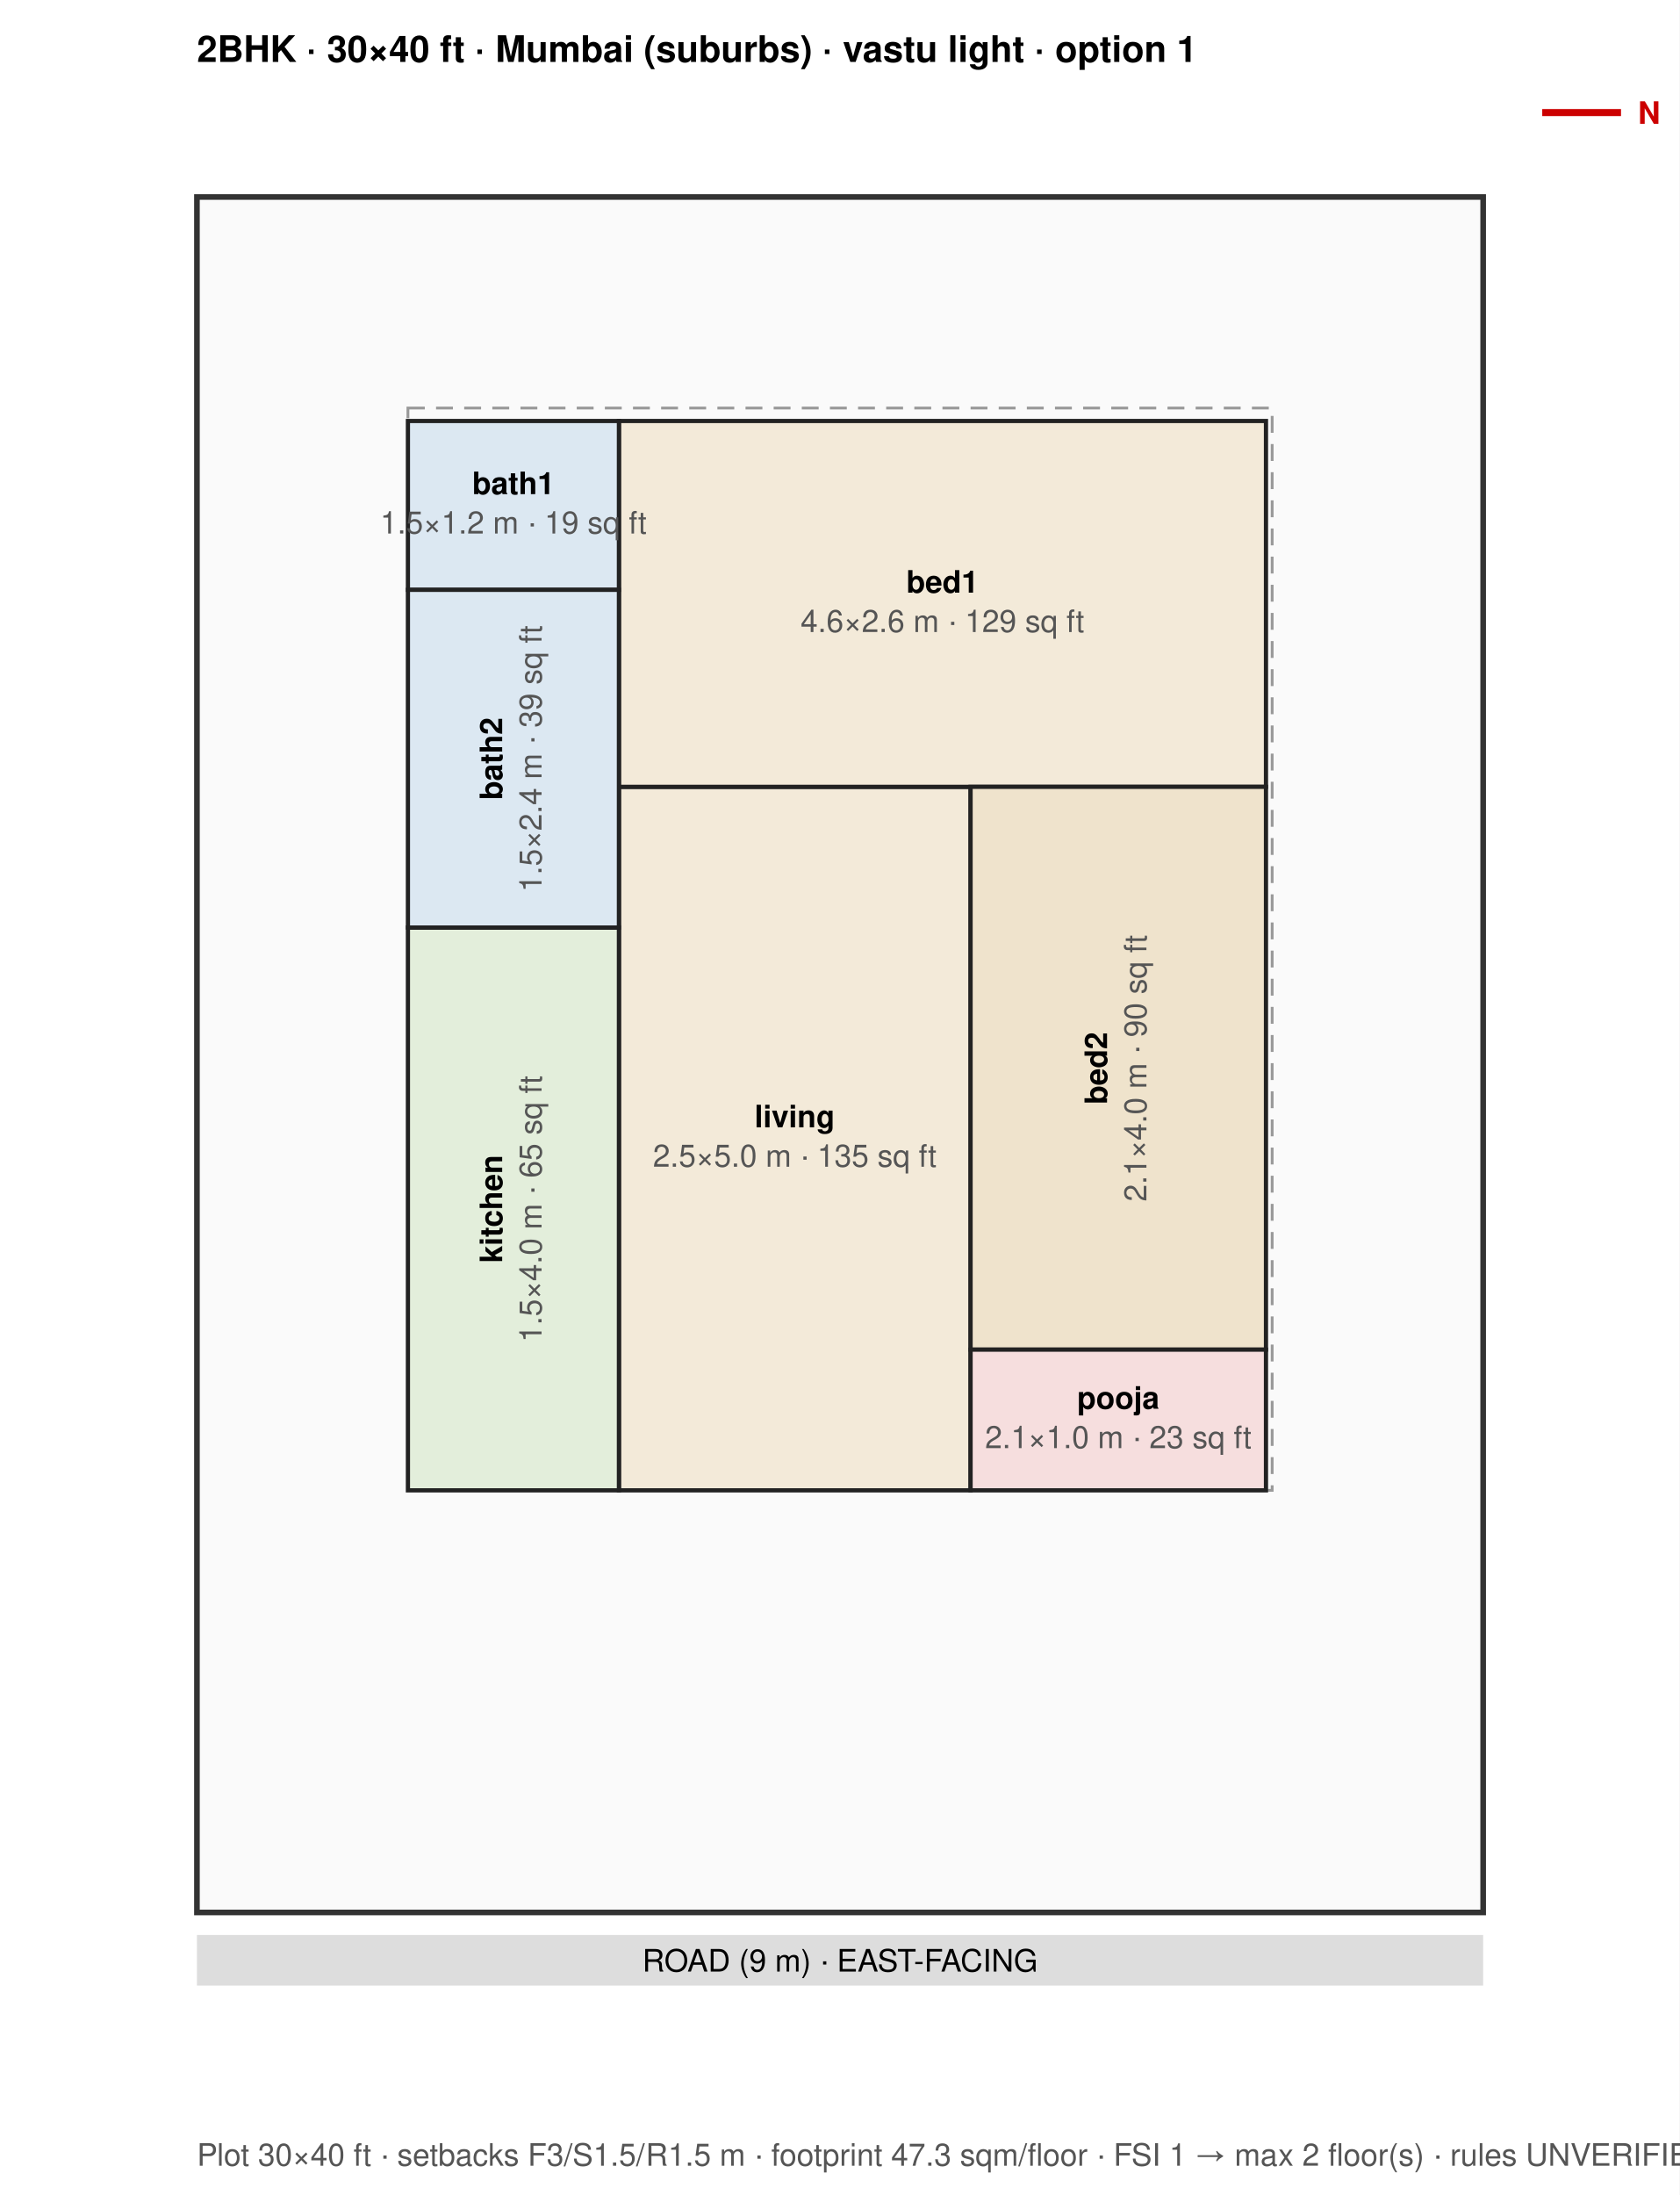
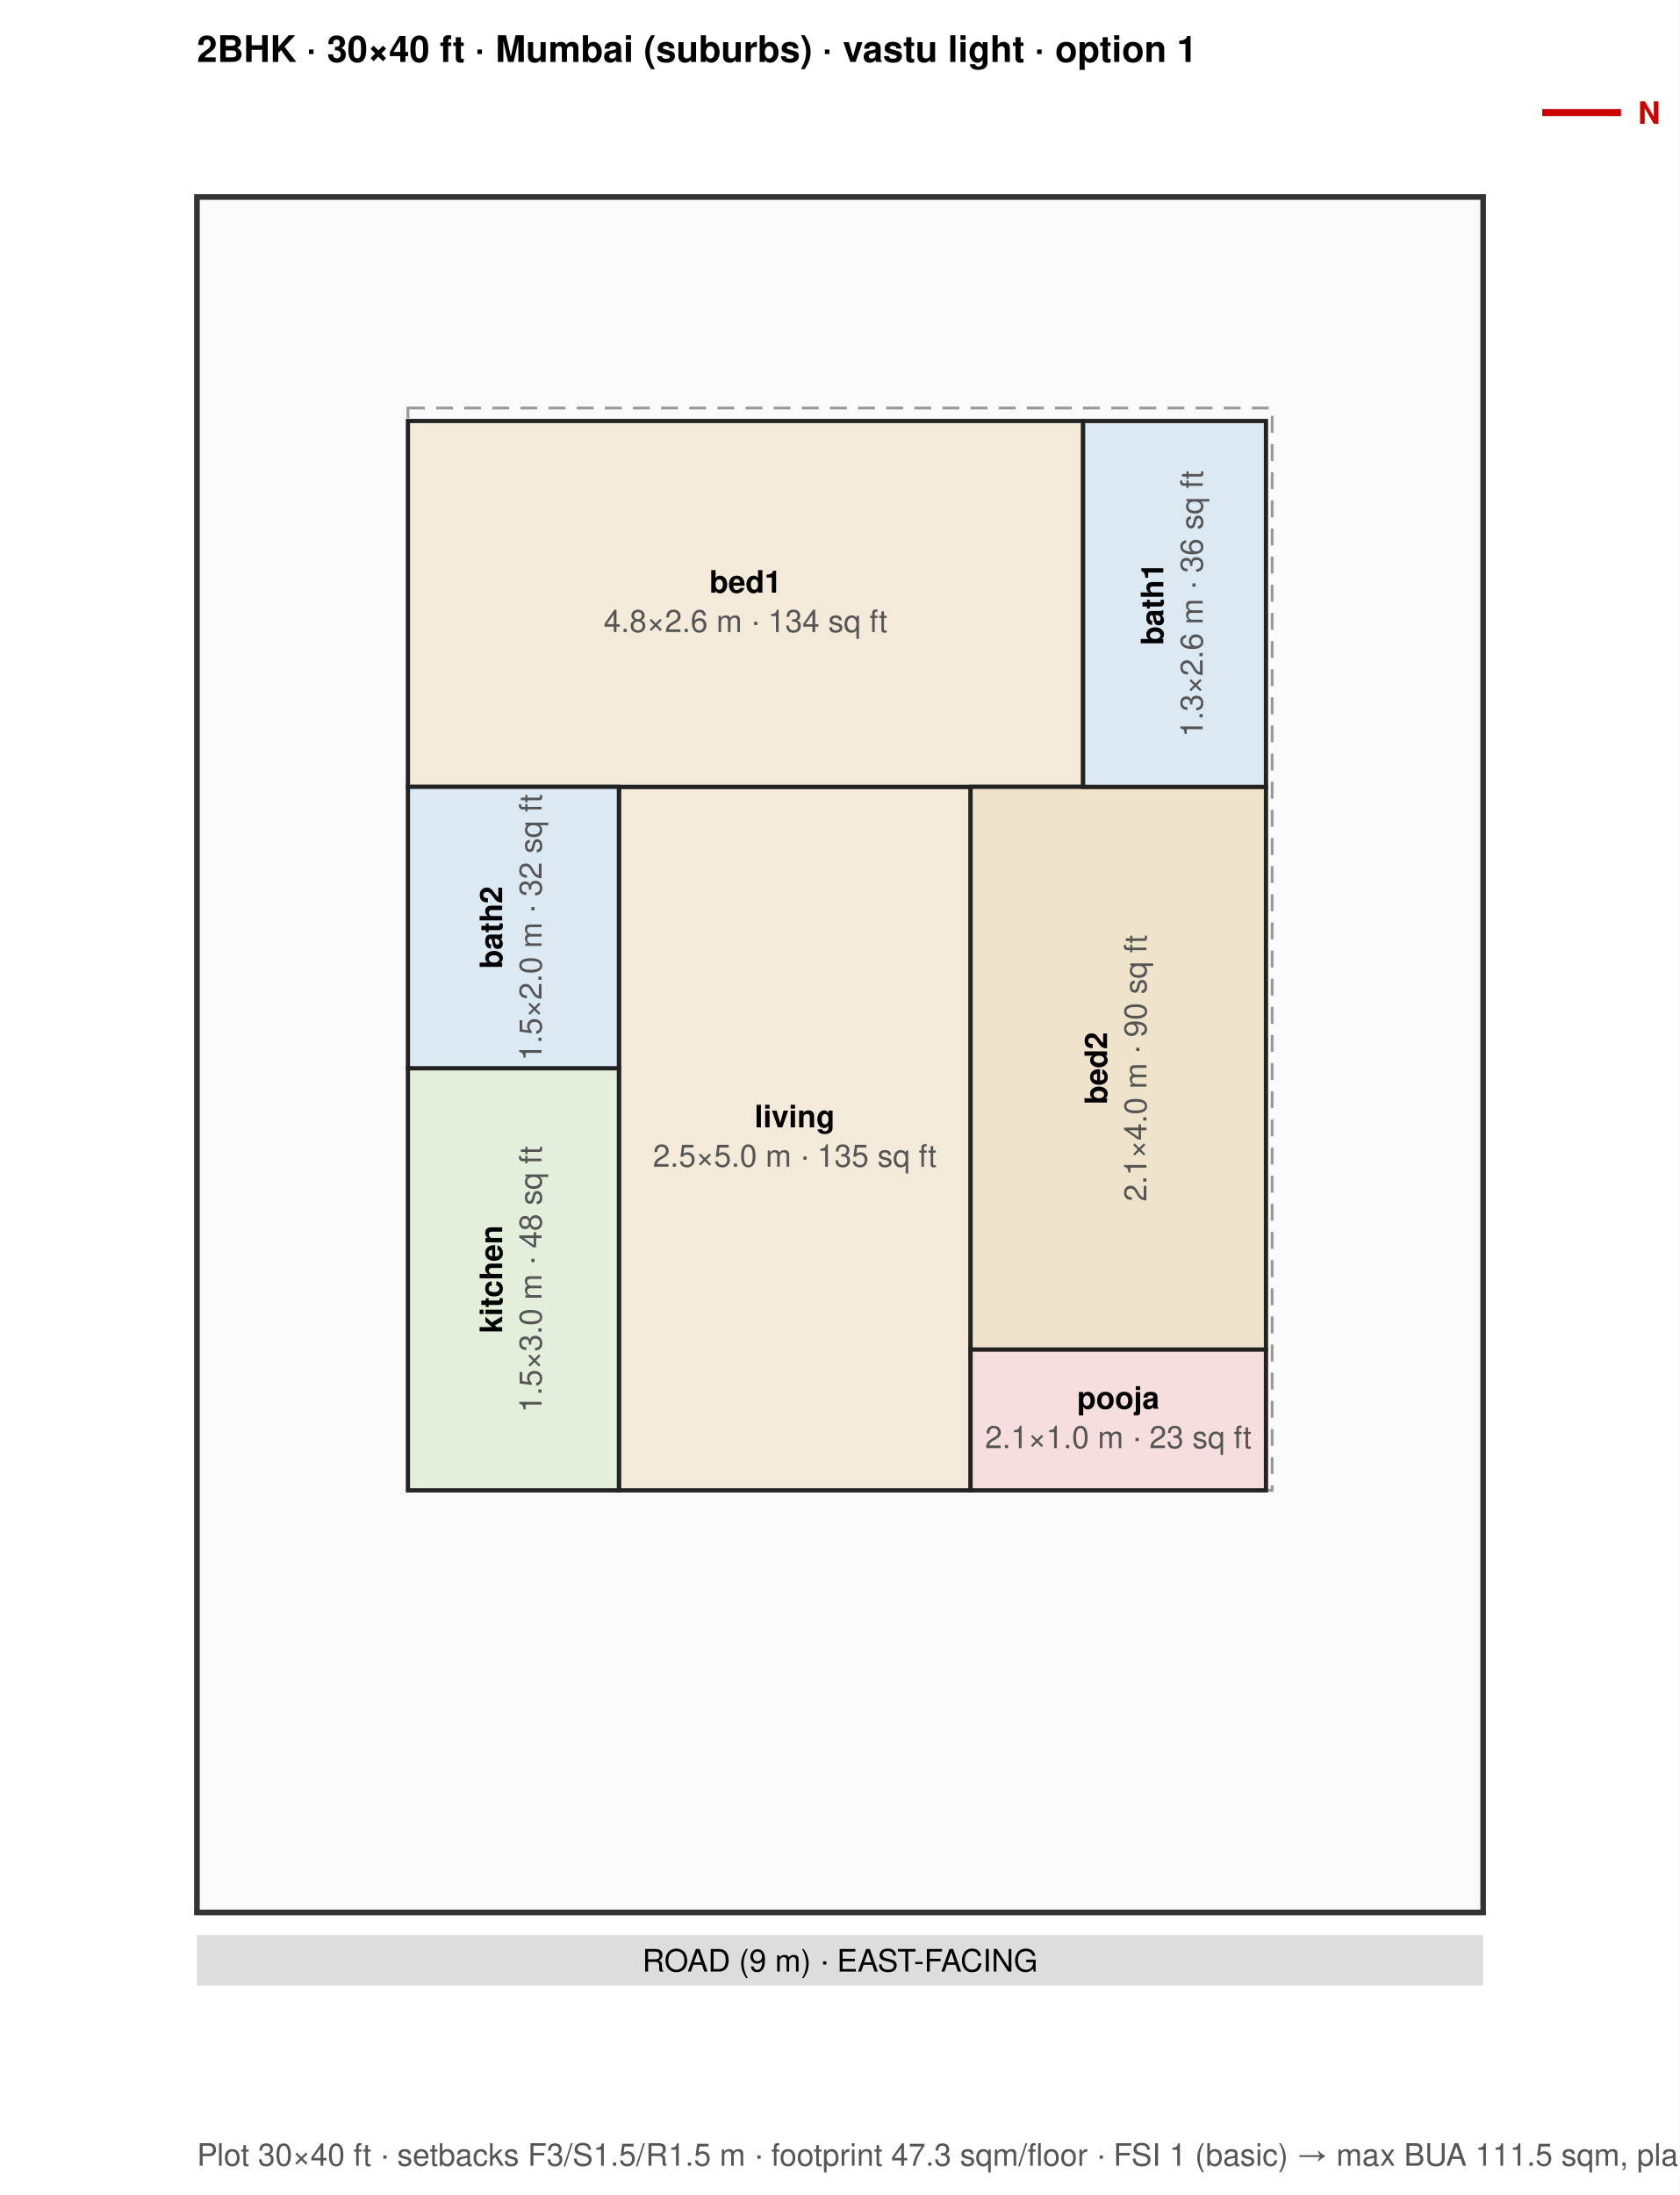
<svg xmlns="http://www.w3.org/2000/svg" viewBox="0 0 597 780" font-family="Helvetica, Arial, sans-serif" font-size="11">
  <rect width="100%" height="100%" fill="#ffffff" />
  <text x="70" y="22" font-size="13" font-weight="bold">2BHK · 30×40 ft · Mumbai (suburbs) · vastu light · option 1</text>
  <rect x="70.0" y="70" width="457.2" height="609.6" fill="#fafafa" stroke="#333" stroke-width="2" />
  <rect x="145.0" y="145.0" width="307.2" height="384.6" fill="none" stroke="#999" stroke-dasharray="6 4" />
  <rect x="220.0" y="279.6" width="125.0" height="250.0" fill="#f3ead9" stroke="#222" stroke-width="1.5" />
  <g>
    <text x="282.5" y="400.6" text-anchor="middle" font-weight="bold">living</text>
    <text x="282.5" y="414.6" text-anchor="middle" fill="#555">2.5×5.0 m · 135 sq ft</text>
  </g>
-   <rect x="145.0" y="329.6" width="75.0" height="200.0" fill="#e3eedb" stroke="#222" stroke-width="1.5" />
-   <g transform="rotate(-90 182.5 429.6)">
-     <text x="182.5" y="425.6" text-anchor="middle" font-weight="bold">kitchen</text>
-     <text x="182.5" y="439.6" text-anchor="middle" fill="#555">1.5×4.0 m · 65 sq ft</text>
+   <rect x="145.0" y="379.6" width="75.0" height="150.0" fill="#e3eedb" stroke="#222" stroke-width="1.5" />
+   <g transform="rotate(-90 182.5 454.6)">
+     <text x="182.5" y="450.6" text-anchor="middle" font-weight="bold">kitchen</text>
+     <text x="182.5" y="464.6" text-anchor="middle" fill="#555">1.5×3.0 m · 48 sq ft</text>
  </g>
-   <rect x="220.0" y="149.6" width="230.0" height="130.0" fill="#f3ead9" stroke="#222" stroke-width="1.5" />
+   <rect x="145.0" y="149.6" width="240.0" height="130.0" fill="#f3ead9" stroke="#222" stroke-width="1.5" />
  <g>
-     <text x="335.0" y="210.6" text-anchor="middle" font-weight="bold">bed1</text>
-     <text x="335.0" y="224.6" text-anchor="middle" fill="#555">4.6×2.6 m · 129 sq ft</text>
+     <text x="265.0" y="210.6" text-anchor="middle" font-weight="bold">bed1</text>
+     <text x="265.0" y="224.6" text-anchor="middle" fill="#555">4.8×2.6 m · 134 sq ft</text>
  </g>
  <rect x="345.0" y="279.6" width="105.0" height="200.0" fill="#efe3cc" stroke="#222" stroke-width="1.5" />
  <g transform="rotate(-90 397.5 379.6)">
    <text x="397.5" y="375.6" text-anchor="middle" font-weight="bold">bed2</text>
    <text x="397.5" y="389.6" text-anchor="middle" fill="#555">2.1×4.0 m · 90 sq ft</text>
  </g>
-   <rect x="145.0" y="149.6" width="75.0" height="60.0" fill="#dce8f2" stroke="#222" stroke-width="1.5" />
-   <g>
-     <text x="182.5" y="175.6" text-anchor="middle" font-weight="bold">bath1</text>
-     <text x="182.5" y="189.6" text-anchor="middle" fill="#555">1.5×1.2 m · 19 sq ft</text>
+   <rect x="385.0" y="149.6" width="65.0" height="130.0" fill="#dce8f2" stroke="#222" stroke-width="1.5" />
+   <g transform="rotate(-90 417.5 214.6)">
+     <text x="417.5" y="210.6" text-anchor="middle" font-weight="bold">bath1</text>
+     <text x="417.5" y="224.6" text-anchor="middle" fill="#555">1.3×2.6 m · 36 sq ft</text>
  </g>
-   <rect x="145.0" y="209.6" width="75.0" height="120.0" fill="#dce8f2" stroke="#222" stroke-width="1.5" />
-   <g transform="rotate(-90 182.5 269.6)">
-     <text x="182.5" y="265.6" text-anchor="middle" font-weight="bold">bath2</text>
-     <text x="182.5" y="279.6" text-anchor="middle" fill="#555">1.5×2.4 m · 39 sq ft</text>
+   <rect x="145.0" y="279.6" width="75.0" height="100.0" fill="#dce8f2" stroke="#222" stroke-width="1.5" />
+   <g transform="rotate(-90 182.5 329.6)">
+     <text x="182.5" y="325.6" text-anchor="middle" font-weight="bold">bath2</text>
+     <text x="182.5" y="339.6" text-anchor="middle" fill="#555">1.5×2.0 m · 32 sq ft</text>
  </g>
  <rect x="345.0" y="479.6" width="105.0" height="50.0" fill="#f6dede" stroke="#222" stroke-width="1.5" />
  <g>
    <text x="397.5" y="500.6" text-anchor="middle" font-weight="bold">pooja</text>
    <text x="397.5" y="514.6" text-anchor="middle" fill="#555">2.1×1.0 m · 23 sq ft</text>
  </g>
  <rect x="70.0" y="687.6" width="457.2" height="18" fill="#ddd" />
  <text x="298.6" y="700.6" text-anchor="middle">ROAD (9 m) · EAST-FACING</text>
  <line x1="548.2" y1="40" x2="576.2" y2="40" stroke="#c00" stroke-width="2.5" />
  <text x="586.2" y="44" text-anchor="middle" fill="#c00" font-weight="bold">N</text>
-   <text x="70" y="769.6" fill="#555">Plot 30×40 ft · setbacks F3/S1.5/R1.5 m · footprint 47.3 sqm/floor · FSI 1 → max 2 floor(s) · rules UNVERIFIED</text>
+   <text x="70" y="769.6" fill="#555">Plot 30×40 ft · setbacks F3/S1.5/R1.5 m · footprint 47.3 sqm/floor · FSI 1 (basic) → max BUA 111.5 sqm, plan 51.0 sqm · ASSUMED RULES</text>
</svg>
